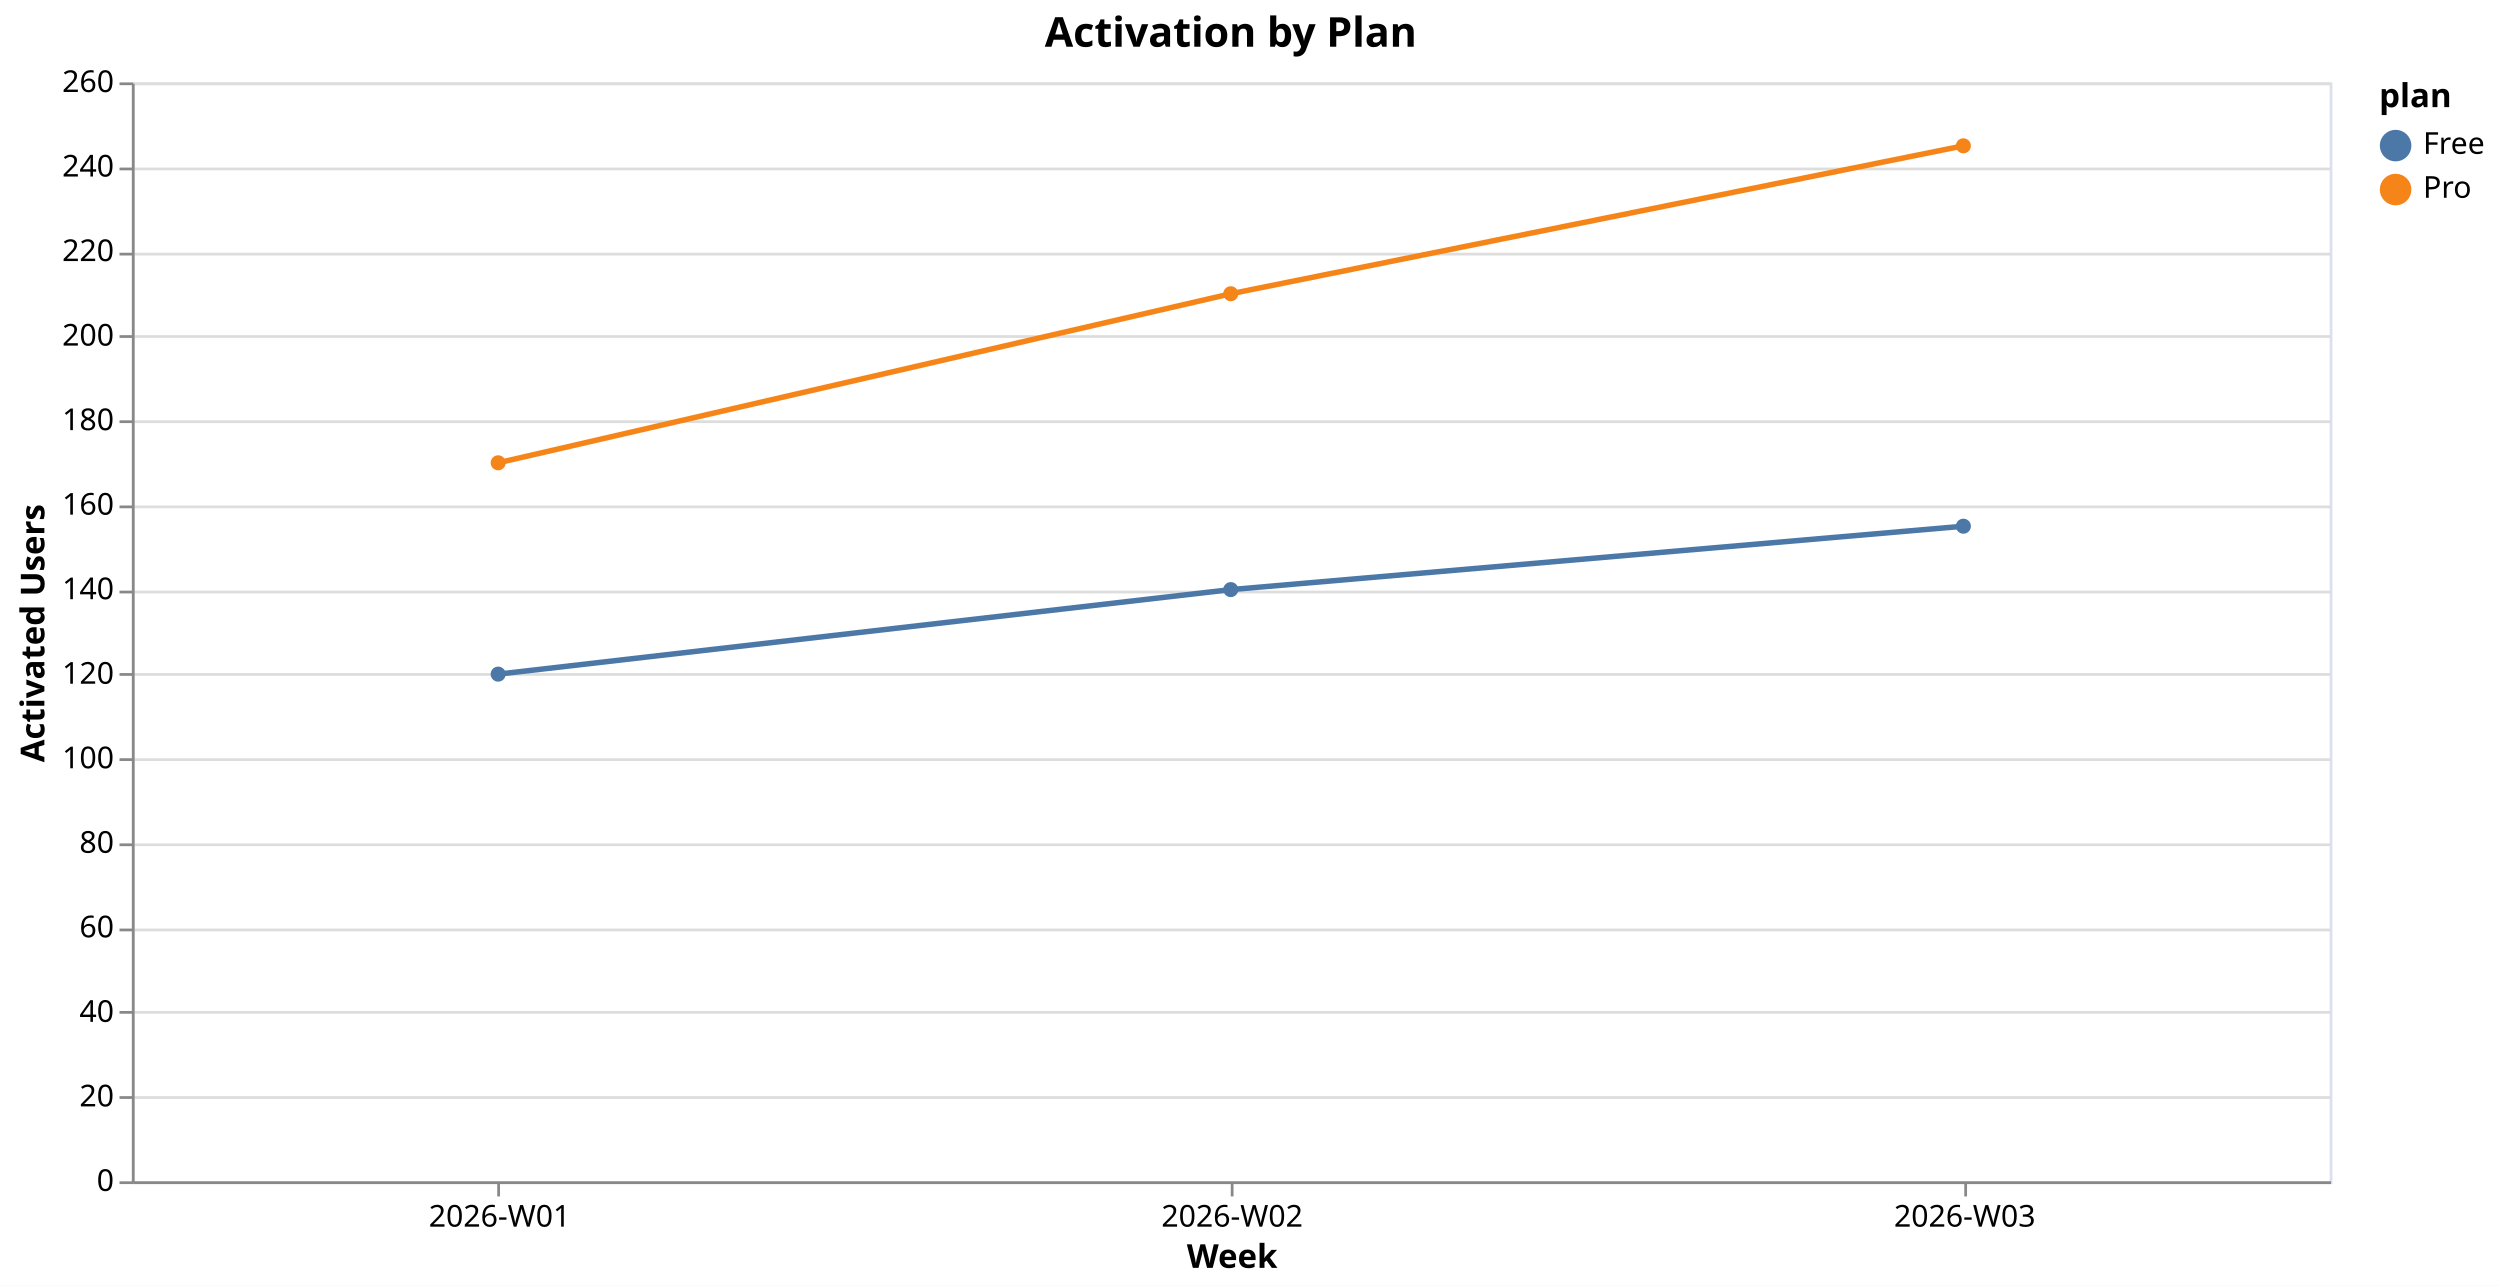
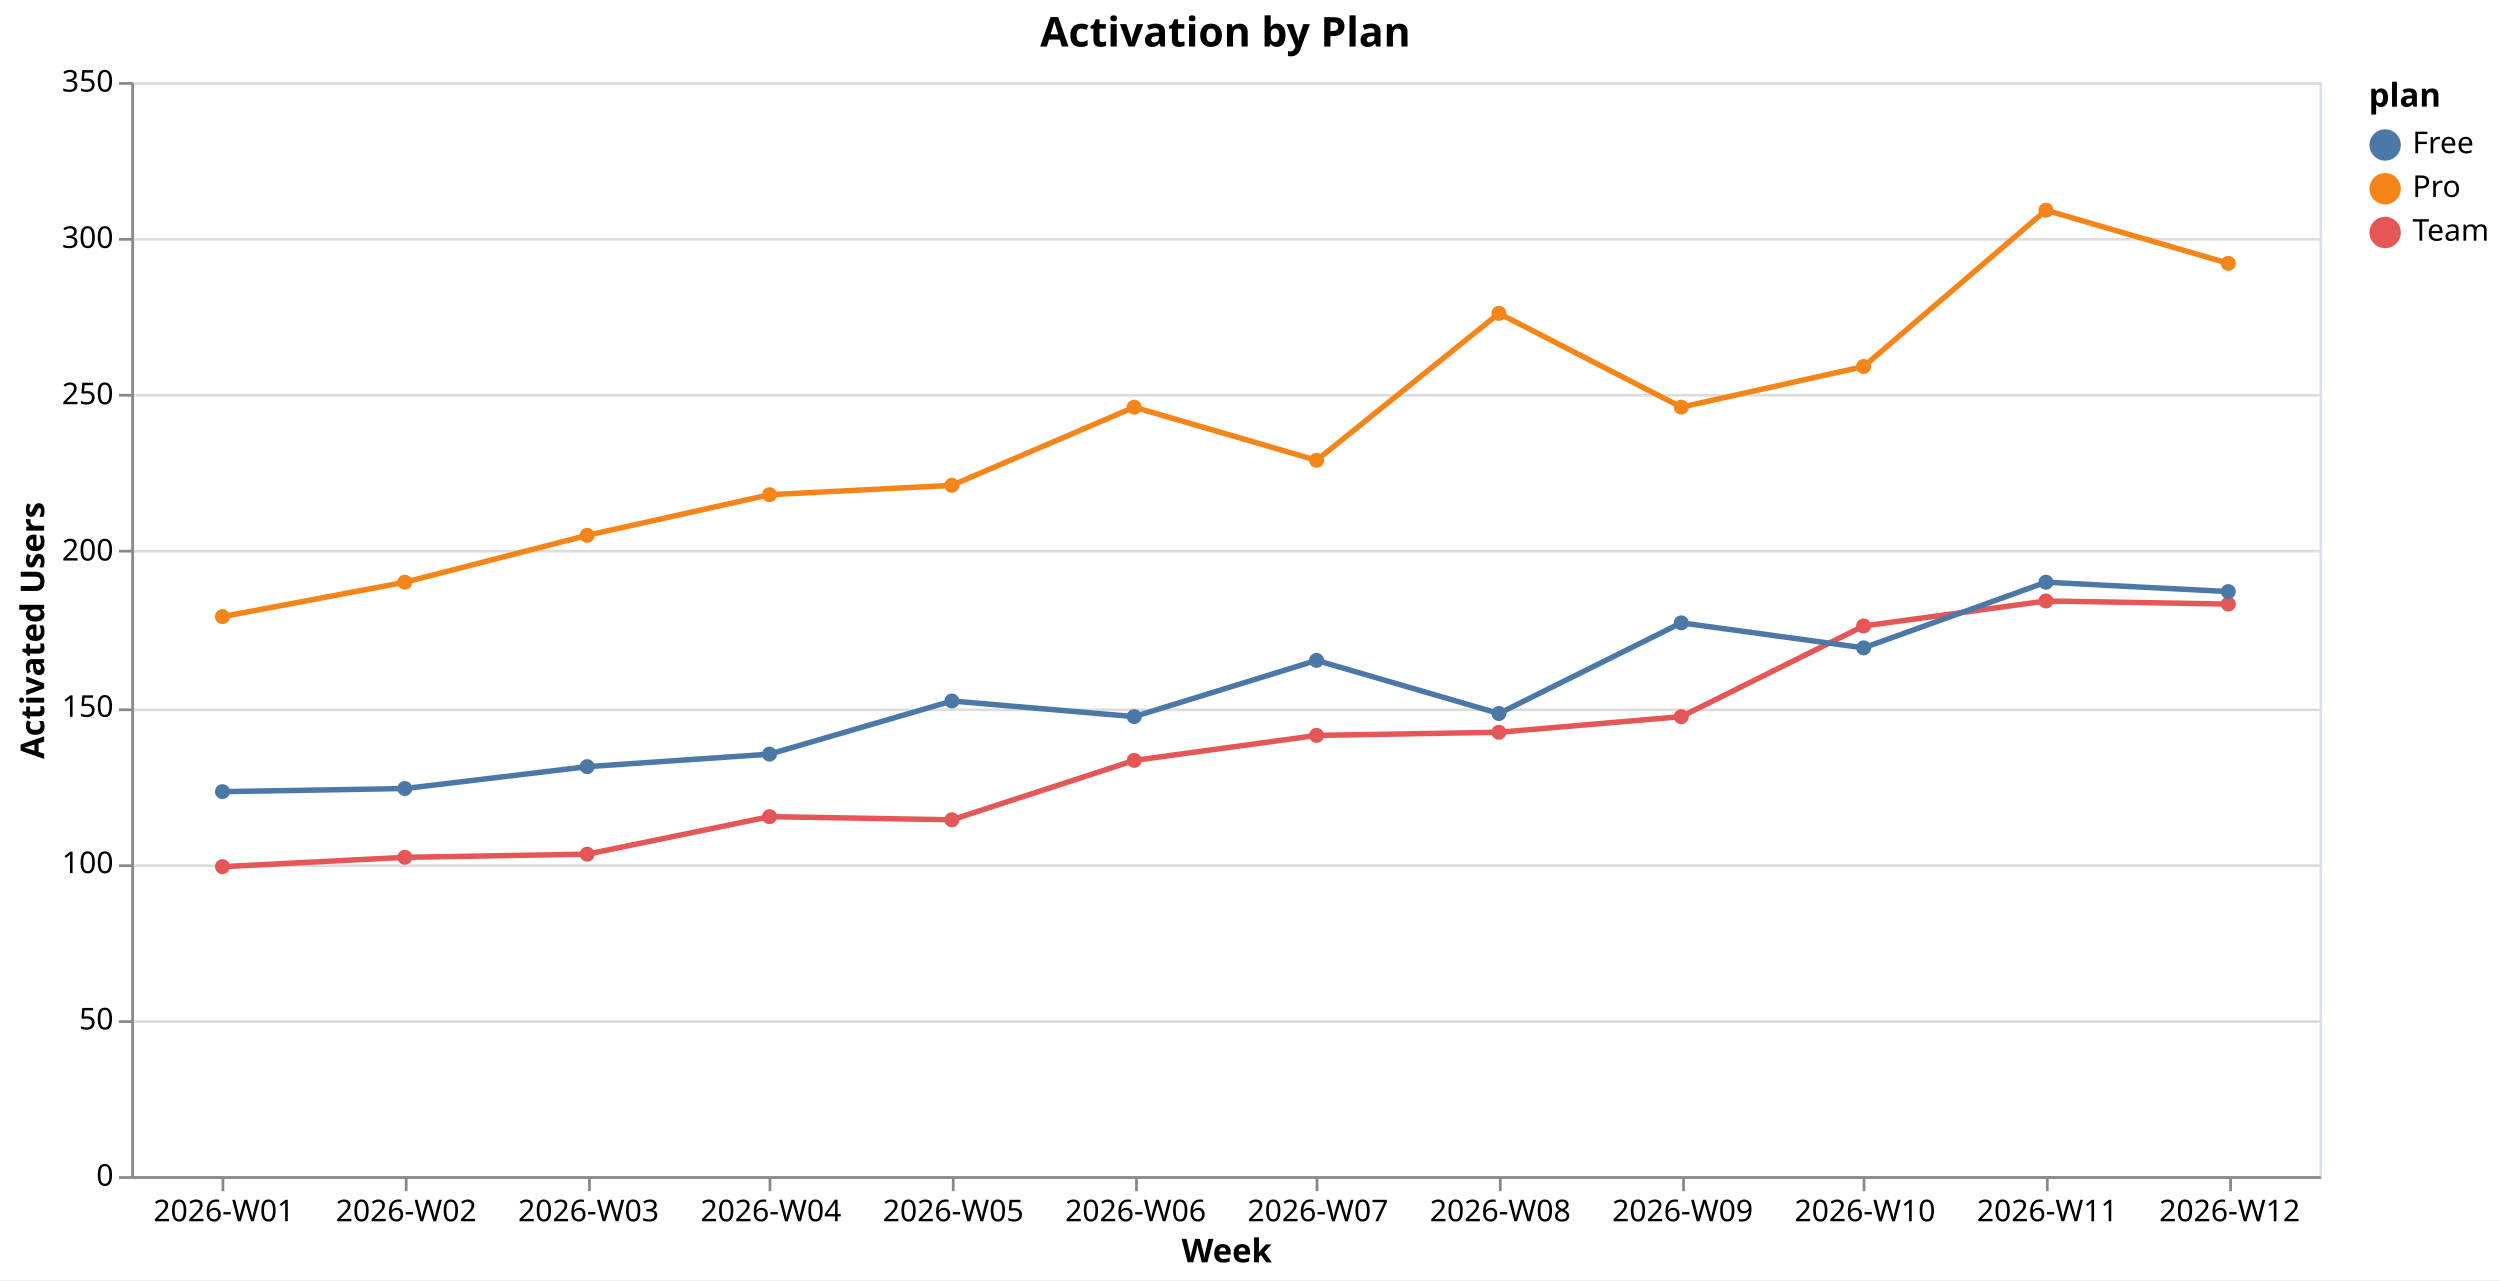
- <svg xmlns="http://www.w3.org/2000/svg" version="1.1" class="marks" width="910" height="468" viewBox="0 0 910 468">
+ <svg xmlns="http://www.w3.org/2000/svg" version="1.1" class="marks" width="914" height="468" viewBox="0 0 914 468">
  <style>@font-face{font-family:'Hanken Grotesk';src:url('../assets/fonts/HankenGrotesk-Regular.ttf') format('truetype');font-weight:400;font-style:normal;}@font-face{font-family:'Hanken Grotesk';src:url('../assets/fonts/HankenGrotesk-Medium.ttf') format('truetype');font-weight:500;font-style:normal;}@font-face{font-family:'Hanken Grotesk';src:url('../assets/fonts/HankenGrotesk-SemiBold.ttf') format('truetype');font-weight:600;font-style:normal;}@font-face{font-family:'Hanken Grotesk';src:url('../assets/fonts/HankenGrotesk-Bold.ttf') format('truetype');font-weight:700;font-style:normal;}</style>
-   <rect width="910" height="468" fill="white" />
+   <rect width="914" height="468" fill="white" />
  <g fill="none" stroke-miterlimit="10" transform="translate(48,30)">
    <g class="mark-group role-frame root" role="graphics-object" aria-roledescription="group mark container">
      <g transform="translate(0,0)">
        <path class="background" aria-hidden="true" d="M0.5,0.5h800v400h-800Z" stroke="#d9e2ec" />
        <g>
          <g class="mark-group role-axis" aria-hidden="true">
            <g transform="translate(0.5,0.5)">
              <path class="background" aria-hidden="true" d="M0,0h0v0h0Z" pointer-events="none" />
              <g>
                <g class="mark-rule role-axis-grid" pointer-events="none">
                  <line transform="translate(0,400)" x2="800" y2="0" stroke="#ddd" stroke-width="1" opacity="1" />
-                   <line transform="translate(0,369)" x2="800" y2="0" stroke="#ddd" stroke-width="1" opacity="1" />
-                   <line transform="translate(0,338)" x2="800" y2="0" stroke="#ddd" stroke-width="1" opacity="1" />
-                   <line transform="translate(0,308)" x2="800" y2="0" stroke="#ddd" stroke-width="1" opacity="1" />
-                   <line transform="translate(0,277)" x2="800" y2="0" stroke="#ddd" stroke-width="1" opacity="1" />
-                   <line transform="translate(0,246)" x2="800" y2="0" stroke="#ddd" stroke-width="1" opacity="1" />
-                   <line transform="translate(0,215)" x2="800" y2="0" stroke="#ddd" stroke-width="1" opacity="1" />
-                   <line transform="translate(0,185)" x2="800" y2="0" stroke="#ddd" stroke-width="1" opacity="1" />
-                   <line transform="translate(0,154)" x2="800" y2="0" stroke="#ddd" stroke-width="1" opacity="1" />
-                   <line transform="translate(0,123)" x2="800" y2="0" stroke="#ddd" stroke-width="1" opacity="1" />
-                   <line transform="translate(0,92)" x2="800" y2="0" stroke="#ddd" stroke-width="1" opacity="1" />
-                   <line transform="translate(0,62)" x2="800" y2="0" stroke="#ddd" stroke-width="1" opacity="1" />
-                   <line transform="translate(0,31)" x2="800" y2="0" stroke="#ddd" stroke-width="1" opacity="1" />
+                   <line transform="translate(0,343)" x2="800" y2="0" stroke="#ddd" stroke-width="1" opacity="1" />
+                   <line transform="translate(0,286)" x2="800" y2="0" stroke="#ddd" stroke-width="1" opacity="1" />
+                   <line transform="translate(0,229)" x2="800" y2="0" stroke="#ddd" stroke-width="1" opacity="1" />
+                   <line transform="translate(0,171)" x2="800" y2="0" stroke="#ddd" stroke-width="1" opacity="1" />
+                   <line transform="translate(0,114)" x2="800" y2="0" stroke="#ddd" stroke-width="1" opacity="1" />
+                   <line transform="translate(0,57)" x2="800" y2="0" stroke="#ddd" stroke-width="1" opacity="1" />
                  <line transform="translate(0,0)" x2="800" y2="0" stroke="#ddd" stroke-width="1" opacity="1" />
                </g>
              </g>
              <path class="foreground" aria-hidden="true" d="" pointer-events="none" display="none" />
            </g>
          </g>
-           <g class="mark-group role-axis" role="graphics-symbol" aria-roledescription="axis" aria-label="X-axis titled 'Week' for a discrete scale with 3 values: 2026-W01, 2026-W02, 2026-W03">
+           <g class="mark-group role-axis" role="graphics-symbol" aria-roledescription="axis" aria-label="X-axis titled 'Week' for a discrete scale with 12 values: 2026-W01, 2026-W02, 2026-W03, 2026-W04, 2026-W05, ending with 2026-W12">
            <g transform="translate(0.5,400.5)">
              <path class="background" aria-hidden="true" d="M0,0h0v0h0Z" pointer-events="none" />
              <g>
                <g class="mark-rule role-axis-tick" pointer-events="none">
-                   <line transform="translate(133,0)" x2="0" y2="5" stroke="#888" stroke-width="1" opacity="1" />
-                   <line transform="translate(400,0)" x2="0" y2="5" stroke="#888" stroke-width="1" opacity="1" />
-                   <line transform="translate(667,0)" x2="0" y2="5" stroke="#888" stroke-width="1" opacity="1" />
+                   <line transform="translate(33,0)" x2="0" y2="5" stroke="#888" stroke-width="1" opacity="1" />
+                   <line transform="translate(100,0)" x2="0" y2="5" stroke="#888" stroke-width="1" opacity="1" />
+                   <line transform="translate(167,0)" x2="0" y2="5" stroke="#888" stroke-width="1" opacity="1" />
+                   <line transform="translate(233,0)" x2="0" y2="5" stroke="#888" stroke-width="1" opacity="1" />
+                   <line transform="translate(300,0)" x2="0" y2="5" stroke="#888" stroke-width="1" opacity="1" />
+                   <line transform="translate(367,0)" x2="0" y2="5" stroke="#888" stroke-width="1" opacity="1" />
+                   <line transform="translate(433,0)" x2="0" y2="5" stroke="#888" stroke-width="1" opacity="1" />
+                   <line transform="translate(500,0)" x2="0" y2="5" stroke="#888" stroke-width="1" opacity="1" />
+                   <line transform="translate(567,0)" x2="0" y2="5" stroke="#888" stroke-width="1" opacity="1" />
+                   <line transform="translate(633,0)" x2="0" y2="5" stroke="#888" stroke-width="1" opacity="1" />
+                   <line transform="translate(700,0)" x2="0" y2="5" stroke="#888" stroke-width="1" opacity="1" />
+                   <line transform="translate(767,0)" x2="0" y2="5" stroke="#888" stroke-width="1" opacity="1" />
                </g>
                <g class="mark-text role-axis-label" pointer-events="none">
-                   <text text-anchor="middle" transform="translate(133.3333,16)" font-family="Hanken Grotesk" font-size="11px" fill="#000" opacity="1">2026-W01</text>
-                   <text text-anchor="middle" transform="translate(400,16)" font-family="Hanken Grotesk" font-size="11px" fill="#000" opacity="1">2026-W02</text>
-                   <text text-anchor="middle" transform="translate(666.6667,16)" font-family="Hanken Grotesk" font-size="11px" fill="#000" opacity="1">2026-W03</text>
+                   <text text-anchor="middle" transform="translate(33.33333,16)" font-family="Hanken Grotesk" font-size="11px" fill="#000" opacity="1">2026-W01</text>
+                   <text text-anchor="middle" transform="translate(100,16)" font-family="Hanken Grotesk" font-size="11px" fill="#000" opacity="1">2026-W02</text>
+                   <text text-anchor="middle" transform="translate(166.6667,16)" font-family="Hanken Grotesk" font-size="11px" fill="#000" opacity="1">2026-W03</text>
+                   <text text-anchor="middle" transform="translate(233.3333,16)" font-family="Hanken Grotesk" font-size="11px" fill="#000" opacity="1">2026-W04</text>
+                   <text text-anchor="middle" transform="translate(300,16)" font-family="Hanken Grotesk" font-size="11px" fill="#000" opacity="1">2026-W05</text>
+                   <text text-anchor="middle" transform="translate(366.6667,16)" font-family="Hanken Grotesk" font-size="11px" fill="#000" opacity="1">2026-W06</text>
+                   <text text-anchor="middle" transform="translate(433.3333,16)" font-family="Hanken Grotesk" font-size="11px" fill="#000" opacity="1">2026-W07</text>
+                   <text text-anchor="middle" transform="translate(500,16)" font-family="Hanken Grotesk" font-size="11px" fill="#000" opacity="1">2026-W08</text>
+                   <text text-anchor="middle" transform="translate(566.6667,16)" font-family="Hanken Grotesk" font-size="11px" fill="#000" opacity="1">2026-W09</text>
+                   <text text-anchor="middle" transform="translate(633.3333,16)" font-family="Hanken Grotesk" font-size="11px" fill="#000" opacity="1">2026-W10</text>
+                   <text text-anchor="middle" transform="translate(700,16)" font-family="Hanken Grotesk" font-size="11px" fill="#000" opacity="1">2026-W11</text>
+                   <text text-anchor="middle" transform="translate(766.6667,16)" font-family="Hanken Grotesk" font-size="11px" fill="#000" opacity="1">2026-W12</text>
                </g>
                <g class="mark-rule role-axis-domain" pointer-events="none">
                  <line transform="translate(0,0)" x2="800" y2="0" stroke="#888" stroke-width="1" opacity="1" />
                </g>
                <g class="mark-text role-axis-title" pointer-events="none">
                  <text text-anchor="middle" transform="translate(400,31)" font-family="Hanken Grotesk" font-size="12px" font-weight="600" fill="#000" opacity="1">Week</text>
                </g>
              </g>
              <path class="foreground" aria-hidden="true" d="" pointer-events="none" display="none" />
            </g>
          </g>
-           <g class="mark-group role-axis" role="graphics-symbol" aria-roledescription="axis" aria-label="Y-axis titled 'Activated Users' for a linear scale with values from 0 to 260">
+           <g class="mark-group role-axis" role="graphics-symbol" aria-roledescription="axis" aria-label="Y-axis titled 'Activated Users' for a linear scale with values from 0 to 350">
            <g transform="translate(0.5,0.5)">
              <path class="background" aria-hidden="true" d="M0,0h0v0h0Z" pointer-events="none" />
              <g>
                <g class="mark-rule role-axis-tick" pointer-events="none">
                  <line transform="translate(0,400)" x2="-5" y2="0" stroke="#888" stroke-width="1" opacity="1" />
-                   <line transform="translate(0,369)" x2="-5" y2="0" stroke="#888" stroke-width="1" opacity="1" />
-                   <line transform="translate(0,338)" x2="-5" y2="0" stroke="#888" stroke-width="1" opacity="1" />
-                   <line transform="translate(0,308)" x2="-5" y2="0" stroke="#888" stroke-width="1" opacity="1" />
-                   <line transform="translate(0,277)" x2="-5" y2="0" stroke="#888" stroke-width="1" opacity="1" />
-                   <line transform="translate(0,246)" x2="-5" y2="0" stroke="#888" stroke-width="1" opacity="1" />
-                   <line transform="translate(0,215)" x2="-5" y2="0" stroke="#888" stroke-width="1" opacity="1" />
-                   <line transform="translate(0,185)" x2="-5" y2="0" stroke="#888" stroke-width="1" opacity="1" />
-                   <line transform="translate(0,154)" x2="-5" y2="0" stroke="#888" stroke-width="1" opacity="1" />
-                   <line transform="translate(0,123)" x2="-5" y2="0" stroke="#888" stroke-width="1" opacity="1" />
-                   <line transform="translate(0,92)" x2="-5" y2="0" stroke="#888" stroke-width="1" opacity="1" />
-                   <line transform="translate(0,62)" x2="-5" y2="0" stroke="#888" stroke-width="1" opacity="1" />
-                   <line transform="translate(0,31)" x2="-5" y2="0" stroke="#888" stroke-width="1" opacity="1" />
+                   <line transform="translate(0,343)" x2="-5" y2="0" stroke="#888" stroke-width="1" opacity="1" />
+                   <line transform="translate(0,286)" x2="-5" y2="0" stroke="#888" stroke-width="1" opacity="1" />
+                   <line transform="translate(0,229)" x2="-5" y2="0" stroke="#888" stroke-width="1" opacity="1" />
+                   <line transform="translate(0,171)" x2="-5" y2="0" stroke="#888" stroke-width="1" opacity="1" />
+                   <line transform="translate(0,114)" x2="-5" y2="0" stroke="#888" stroke-width="1" opacity="1" />
+                   <line transform="translate(0,57)" x2="-5" y2="0" stroke="#888" stroke-width="1" opacity="1" />
                  <line transform="translate(0,0)" x2="-5" y2="0" stroke="#888" stroke-width="1" opacity="1" />
                </g>
                <g class="mark-text role-axis-label" pointer-events="none">
                  <text text-anchor="end" transform="translate(-7,403)" font-family="Hanken Grotesk" font-size="11px" fill="#000" opacity="1">0</text>
-                   <text text-anchor="end" transform="translate(-7,372.2308)" font-family="Hanken Grotesk" font-size="11px" fill="#000" opacity="1">20</text>
-                   <text text-anchor="end" transform="translate(-7,341.4615)" font-family="Hanken Grotesk" font-size="11px" fill="#000" opacity="1">40</text>
-                   <text text-anchor="end" transform="translate(-7,310.6923)" font-family="Hanken Grotesk" font-size="11px" fill="#000" opacity="1">60</text>
-                   <text text-anchor="end" transform="translate(-7,279.9231)" font-family="Hanken Grotesk" font-size="11px" fill="#000" opacity="1">80</text>
-                   <text text-anchor="end" transform="translate(-7,249.1538)" font-family="Hanken Grotesk" font-size="11px" fill="#000" opacity="1">100</text>
-                   <text text-anchor="end" transform="translate(-7,218.3846)" font-family="Hanken Grotesk" font-size="11px" fill="#000" opacity="1">120</text>
-                   <text text-anchor="end" transform="translate(-7,187.6154)" font-family="Hanken Grotesk" font-size="11px" fill="#000" opacity="1">140</text>
-                   <text text-anchor="end" transform="translate(-7,156.8462)" font-family="Hanken Grotesk" font-size="11px" fill="#000" opacity="1">160</text>
-                   <text text-anchor="end" transform="translate(-7,126.0769)" font-family="Hanken Grotesk" font-size="11px" fill="#000" opacity="1">180</text>
-                   <text text-anchor="end" transform="translate(-7,95.30769)" font-family="Hanken Grotesk" font-size="11px" fill="#000" opacity="1">200</text>
-                   <text text-anchor="end" transform="translate(-7,64.53846)" font-family="Hanken Grotesk" font-size="11px" fill="#000" opacity="1">220</text>
-                   <text text-anchor="end" transform="translate(-7,33.76923)" font-family="Hanken Grotesk" font-size="11px" fill="#000" opacity="1">240</text>
-                   <text text-anchor="end" transform="translate(-7,3)" font-family="Hanken Grotesk" font-size="11px" fill="#000" opacity="1">260</text>
+                   <text text-anchor="end" transform="translate(-7,345.8571)" font-family="Hanken Grotesk" font-size="11px" fill="#000" opacity="1">50</text>
+                   <text text-anchor="end" transform="translate(-7,288.7143)" font-family="Hanken Grotesk" font-size="11px" fill="#000" opacity="1">100</text>
+                   <text text-anchor="end" transform="translate(-7,231.5714)" font-family="Hanken Grotesk" font-size="11px" fill="#000" opacity="1">150</text>
+                   <text text-anchor="end" transform="translate(-7,174.4286)" font-family="Hanken Grotesk" font-size="11px" fill="#000" opacity="1">200</text>
+                   <text text-anchor="end" transform="translate(-7,117.2857)" font-family="Hanken Grotesk" font-size="11px" fill="#000" opacity="1">250</text>
+                   <text text-anchor="end" transform="translate(-7,60.14286)" font-family="Hanken Grotesk" font-size="11px" fill="#000" opacity="1">300</text>
+                   <text text-anchor="end" transform="translate(-7,3)" font-family="Hanken Grotesk" font-size="11px" fill="#000" opacity="1">350</text>
                </g>
                <g class="mark-rule role-axis-domain" pointer-events="none">
                  <line transform="translate(0,400)" x2="0" y2="-400" stroke="#888" stroke-width="1" opacity="1" />
                </g>
                <g class="mark-text role-axis-title" pointer-events="none">
                  <text text-anchor="middle" transform="translate(-29.35303,200) rotate(-90) translate(0,-3)" font-family="Hanken Grotesk" font-size="12px" font-weight="600" fill="#000" opacity="1">Activated Users</text>
                </g>
              </g>
              <path class="foreground" aria-hidden="true" d="" pointer-events="none" display="none" />
            </g>
          </g>
          <g class="mark-group role-scope layer_0_pathgroup" role="graphics-object" aria-roledescription="group mark container">
            <g transform="translate(0,0)">
              <path class="background" aria-hidden="true" d="M0,0h800v400h-800Z" />
              <g>
                <g class="mark-line role-mark layer_0_marks" role="graphics-object" aria-roledescription="line mark container">
-                   <path aria-label="Week: 2026-W01; Activated Users: 170; plan: Pro; week: 2026-W01; activated_users: 170" role="graphics-symbol" aria-roledescription="line mark" d="M133.333,138.462L400,76.923L666.667,23.077" stroke="#f58518" stroke-width="2" opacity="1" />
+                   <path aria-label="Week: 2026-W01; Activated Users: 179; plan: Pro; week: 2026-W01; activated_users: 179" role="graphics-symbol" aria-roledescription="line mark" d="M33.333,195.429L100,182.857L166.667,165.714L233.333,150.857L300,147.429L366.667,118.857L433.333,138.286L500,84.571L566.667,118.857L633.333,104L700,46.857L766.667,66.286" stroke="#f58518" stroke-width="2" opacity="1" />
                </g>
              </g>
              <path class="foreground" aria-hidden="true" d="" display="none" />
            </g>
            <g transform="translate(0,0)">
              <path class="background" aria-hidden="true" d="M0,0h800v400h-800Z" />
              <g>
                <g class="mark-line role-mark layer_0_marks" role="graphics-object" aria-roledescription="line mark container">
-                   <path aria-label="Week: 2026-W01; Activated Users: 120; plan: Free; week: 2026-W01; activated_users: 120" role="graphics-symbol" aria-roledescription="line mark" d="M133.333,215.385L400,184.615L666.667,161.538" stroke="#4c78a8" stroke-width="2" opacity="1" />
+                   <path aria-label="Week: 2026-W01; Activated Users: 99; plan: Team; week: 2026-W01; activated_users: 99" role="graphics-symbol" aria-roledescription="line mark" d="M33.333,286.857L100,283.429L166.667,282.286L233.333,268.571L300,269.714L366.667,248L433.333,238.857L500,237.714L566.667,232L633.333,198.857L700,189.714L766.667,190.857" stroke="#e45756" stroke-width="2" opacity="1" />
                </g>
              </g>
              <path class="foreground" aria-hidden="true" d="" display="none" />
            </g>
+             <g transform="translate(0,0)">
+               <path class="background" aria-hidden="true" d="M0,0h800v400h-800Z" />
+               <g>
+                 <g class="mark-line role-mark layer_0_marks" role="graphics-object" aria-roledescription="line mark container">
+                   <path aria-label="Week: 2026-W01; Activated Users: 123; plan: Free; week: 2026-W01; activated_users: 123" role="graphics-symbol" aria-roledescription="line mark" d="M33.333,259.429L100,258.286L166.667,250.286L233.333,245.714L300,226.286L366.667,232L433.333,211.429L500,230.857L566.667,197.714L633.333,206.857L700,182.857L766.667,186.286" stroke="#4c78a8" stroke-width="2" opacity="1" />
+                 </g>
+               </g>
+               <path class="foreground" aria-hidden="true" d="" display="none" />
+             </g>
          </g>
          <g class="mark-symbol role-mark layer_1_marks" role="graphics-object" aria-roledescription="symbol mark container">
-             <path aria-label="Week: 2026-W01; Activated Users: 170; plan: Pro; week: 2026-W01; activated_users: 170" role="graphics-symbol" aria-roledescription="point" transform="translate(133.3333,138.4615)" d="M2.739,0A2.739,2.739,0,1,1,-2.739,0A2.739,2.739,0,1,1,2.739,0" fill="#f58518" stroke-width="2" opacity="1" />
-             <path aria-label="Week: 2026-W03; Activated Users: 245; plan: Pro; week: 2026-W03; activated_users: 245" role="graphics-symbol" aria-roledescription="point" transform="translate(666.6667,23.07692)" d="M2.739,0A2.739,2.739,0,1,1,-2.739,0A2.739,2.739,0,1,1,2.739,0" fill="#f58518" stroke-width="2" opacity="1" />
-             <path aria-label="Week: 2026-W01; Activated Users: 120; plan: Free; week: 2026-W01; activated_users: 120" role="graphics-symbol" aria-roledescription="point" transform="translate(133.3333,215.3846)" d="M2.739,0A2.739,2.739,0,1,1,-2.739,0A2.739,2.739,0,1,1,2.739,0" fill="#4c78a8" stroke-width="2" opacity="1" />
-             <path aria-label="Week: 2026-W03; Activated Users: 155; plan: Free; week: 2026-W03; activated_users: 155" role="graphics-symbol" aria-roledescription="point" transform="translate(666.6667,161.5385)" d="M2.739,0A2.739,2.739,0,1,1,-2.739,0A2.739,2.739,0,1,1,2.739,0" fill="#4c78a8" stroke-width="2" opacity="1" />
-             <path aria-label="Week: 2026-W02; Activated Users: 210; plan: Pro; week: 2026-W02; activated_users: 210" role="graphics-symbol" aria-roledescription="point" transform="translate(400,76.92308)" d="M2.739,0A2.739,2.739,0,1,1,-2.739,0A2.739,2.739,0,1,1,2.739,0" fill="#f58518" stroke-width="2" opacity="1" />
-             <path aria-label="Week: 2026-W02; Activated Users: 140; plan: Free; week: 2026-W02; activated_users: 140" role="graphics-symbol" aria-roledescription="point" transform="translate(400,184.6154)" d="M2.739,0A2.739,2.739,0,1,1,-2.739,0A2.739,2.739,0,1,1,2.739,0" fill="#4c78a8" stroke-width="2" opacity="1" />
-           </g>
-           <g class="mark-group role-legend" role="graphics-symbol" aria-roledescription="legend" aria-label="Symbol legend titled 'plan' for fill color and stroke color with 2 values: Free, Pro">
+             <path aria-label="Week: 2026-W01; Activated Users: 179; plan: Pro; week: 2026-W01; activated_users: 179" role="graphics-symbol" aria-roledescription="point" transform="translate(33.33333,195.4286)" d="M2.739,0A2.739,2.739,0,1,1,-2.739,0A2.739,2.739,0,1,1,2.739,0" fill="#f58518" stroke-width="2" opacity="1" />
+             <path aria-label="Week: 2026-W01; Activated Users: 99; plan: Team; week: 2026-W01; activated_users: 99" role="graphics-symbol" aria-roledescription="point" transform="translate(33.33333,286.8571)" d="M2.739,0A2.739,2.739,0,1,1,-2.739,0A2.739,2.739,0,1,1,2.739,0" fill="#e45756" stroke-width="2" opacity="1" />
+             <path aria-label="Week: 2026-W03; Activated Users: 205; plan: Pro; week: 2026-W03; activated_users: 205" role="graphics-symbol" aria-roledescription="point" transform="translate(166.6667,165.7143)" d="M2.739,0A2.739,2.739,0,1,1,-2.739,0A2.739,2.739,0,1,1,2.739,0" fill="#f58518" stroke-width="2" opacity="1" />
+             <path aria-label="Week: 2026-W03; Activated Users: 103; plan: Team; week: 2026-W03; activated_users: 103" role="graphics-symbol" aria-roledescription="point" transform="translate(166.6667,282.2857)" d="M2.739,0A2.739,2.739,0,1,1,-2.739,0A2.739,2.739,0,1,1,2.739,0" fill="#e45756" stroke-width="2" opacity="1" />
+             <path aria-label="Week: 2026-W04; Activated Users: 218; plan: Pro; week: 2026-W04; activated_users: 218" role="graphics-symbol" aria-roledescription="point" transform="translate(233.3333,150.8571)" d="M2.739,0A2.739,2.739,0,1,1,-2.739,0A2.739,2.739,0,1,1,2.739,0" fill="#f58518" stroke-width="2" opacity="1" />
+             <path aria-label="Week: 2026-W04; Activated Users: 115; plan: Team; week: 2026-W04; activated_users: 115" role="graphics-symbol" aria-roledescription="point" transform="translate(233.3333,268.5714)" d="M2.739,0A2.739,2.739,0,1,1,-2.739,0A2.739,2.739,0,1,1,2.739,0" fill="#e45756" stroke-width="2" opacity="1" />
+             <path aria-label="Week: 2026-W11; Activated Users: 190; plan: Free; week: 2026-W11; activated_users: 190" role="graphics-symbol" aria-roledescription="point" transform="translate(700,182.8571)" d="M2.739,0A2.739,2.739,0,1,1,-2.739,0A2.739,2.739,0,1,1,2.739,0" fill="#4c78a8" stroke-width="2" opacity="1" />
+             <path aria-label="Week: 2026-W05; Activated Users: 221; plan: Pro; week: 2026-W05; activated_users: 221" role="graphics-symbol" aria-roledescription="point" transform="translate(300,147.4286)" d="M2.739,0A2.739,2.739,0,1,1,-2.739,0A2.739,2.739,0,1,1,2.739,0" fill="#f58518" stroke-width="2" opacity="1" />
+             <path aria-label="Week: 2026-W05; Activated Users: 114; plan: Team; week: 2026-W05; activated_users: 114" role="graphics-symbol" aria-roledescription="point" transform="translate(300,269.7143)" d="M2.739,0A2.739,2.739,0,1,1,-2.739,0A2.739,2.739,0,1,1,2.739,0" fill="#e45756" stroke-width="2" opacity="1" />
+             <path aria-label="Week: 2026-W07; Activated Users: 165; plan: Free; week: 2026-W07; activated_users: 165" role="graphics-symbol" aria-roledescription="point" transform="translate(433.3333,211.4286)" d="M2.739,0A2.739,2.739,0,1,1,-2.739,0A2.739,2.739,0,1,1,2.739,0" fill="#4c78a8" stroke-width="2" opacity="1" />
+             <path aria-label="Week: 2026-W12; Activated Users: 292; plan: Pro; week: 2026-W12; activated_users: 292" role="graphics-symbol" aria-roledescription="point" transform="translate(766.6667,66.28571)" d="M2.739,0A2.739,2.739,0,1,1,-2.739,0A2.739,2.739,0,1,1,2.739,0" fill="#f58518" stroke-width="2" opacity="1" />
+             <path aria-label="Week: 2026-W12; Activated Users: 183; plan: Team; week: 2026-W12; activated_users: 183" role="graphics-symbol" aria-roledescription="point" transform="translate(766.6667,190.8571)" d="M2.739,0A2.739,2.739,0,1,1,-2.739,0A2.739,2.739,0,1,1,2.739,0" fill="#e45756" stroke-width="2" opacity="1" />
+             <path aria-label="Week: 2026-W02; Activated Users: 124; plan: Free; week: 2026-W02; activated_users: 124" role="graphics-symbol" aria-roledescription="point" transform="translate(100,258.2857)" d="M2.739,0A2.739,2.739,0,1,1,-2.739,0A2.739,2.739,0,1,1,2.739,0" fill="#4c78a8" stroke-width="2" opacity="1" />
+             <path aria-label="Week: 2026-W10; Activated Users: 169; plan: Free; week: 2026-W10; activated_users: 169" role="graphics-symbol" aria-roledescription="point" transform="translate(633.3333,206.8571)" d="M2.739,0A2.739,2.739,0,1,1,-2.739,0A2.739,2.739,0,1,1,2.739,0" fill="#4c78a8" stroke-width="2" opacity="1" />
+             <path aria-label="Week: 2026-W06; Activated Users: 246; plan: Pro; week: 2026-W06; activated_users: 246" role="graphics-symbol" aria-roledescription="point" transform="translate(366.6667,118.8571)" d="M2.739,0A2.739,2.739,0,1,1,-2.739,0A2.739,2.739,0,1,1,2.739,0" fill="#f58518" stroke-width="2" opacity="1" />
+             <path aria-label="Week: 2026-W06; Activated Users: 133; plan: Team; week: 2026-W06; activated_users: 133" role="graphics-symbol" aria-roledescription="point" transform="translate(366.6667,248)" d="M2.739,0A2.739,2.739,0,1,1,-2.739,0A2.739,2.739,0,1,1,2.739,0" fill="#e45756" stroke-width="2" opacity="1" />
+             <path aria-label="Week: 2026-W08; Activated Users: 148; plan: Free; week: 2026-W08; activated_users: 148" role="graphics-symbol" aria-roledescription="point" transform="translate(500,230.8571)" d="M2.739,0A2.739,2.739,0,1,1,-2.739,0A2.739,2.739,0,1,1,2.739,0" fill="#4c78a8" stroke-width="2" opacity="1" />
+             <path aria-label="Week: 2026-W09; Activated Users: 246; plan: Pro; week: 2026-W09; activated_users: 246" role="graphics-symbol" aria-roledescription="point" transform="translate(566.6667,118.8571)" d="M2.739,0A2.739,2.739,0,1,1,-2.739,0A2.739,2.739,0,1,1,2.739,0" fill="#f58518" stroke-width="2" opacity="1" />
+             <path aria-label="Week: 2026-W09; Activated Users: 147; plan: Team; week: 2026-W09; activated_users: 147" role="graphics-symbol" aria-roledescription="point" transform="translate(566.6667,232)" d="M2.739,0A2.739,2.739,0,1,1,-2.739,0A2.739,2.739,0,1,1,2.739,0" fill="#e45756" stroke-width="2" opacity="1" />
+             <path aria-label="Week: 2026-W06; Activated Users: 147; plan: Free; week: 2026-W06; activated_users: 147" role="graphics-symbol" aria-roledescription="point" transform="translate(366.6667,232)" d="M2.739,0A2.739,2.739,0,1,1,-2.739,0A2.739,2.739,0,1,1,2.739,0" fill="#4c78a8" stroke-width="2" opacity="1" />
+             <path aria-label="Week: 2026-W08; Activated Users: 276; plan: Pro; week: 2026-W08; activated_users: 276" role="graphics-symbol" aria-roledescription="point" transform="translate(500,84.57143)" d="M2.739,0A2.739,2.739,0,1,1,-2.739,0A2.739,2.739,0,1,1,2.739,0" fill="#f58518" stroke-width="2" opacity="1" />
+             <path aria-label="Week: 2026-W08; Activated Users: 142; plan: Team; week: 2026-W08; activated_users: 142" role="graphics-symbol" aria-roledescription="point" transform="translate(500,237.7143)" d="M2.739,0A2.739,2.739,0,1,1,-2.739,0A2.739,2.739,0,1,1,2.739,0" fill="#e45756" stroke-width="2" opacity="1" />
+             <path aria-label="Week: 2026-W09; Activated Users: 177; plan: Free; week: 2026-W09; activated_users: 177" role="graphics-symbol" aria-roledescription="point" transform="translate(566.6667,197.7143)" d="M2.739,0A2.739,2.739,0,1,1,-2.739,0A2.739,2.739,0,1,1,2.739,0" fill="#4c78a8" stroke-width="2" opacity="1" />
+             <path aria-label="Week: 2026-W01; Activated Users: 123; plan: Free; week: 2026-W01; activated_users: 123" role="graphics-symbol" aria-roledescription="point" transform="translate(33.33333,259.4286)" d="M2.739,0A2.739,2.739,0,1,1,-2.739,0A2.739,2.739,0,1,1,2.739,0" fill="#4c78a8" stroke-width="2" opacity="1" />
+             <path aria-label="Week: 2026-W03; Activated Users: 131; plan: Free; week: 2026-W03; activated_users: 131" role="graphics-symbol" aria-roledescription="point" transform="translate(166.6667,250.2857)" d="M2.739,0A2.739,2.739,0,1,1,-2.739,0A2.739,2.739,0,1,1,2.739,0" fill="#4c78a8" stroke-width="2" opacity="1" />
+             <path aria-label="Week: 2026-W05; Activated Users: 152; plan: Free; week: 2026-W05; activated_users: 152" role="graphics-symbol" aria-roledescription="point" transform="translate(300,226.2857)" d="M2.739,0A2.739,2.739,0,1,1,-2.739,0A2.739,2.739,0,1,1,2.739,0" fill="#4c78a8" stroke-width="2" opacity="1" />
+             <path aria-label="Week: 2026-W07; Activated Users: 229; plan: Pro; week: 2026-W07; activated_users: 229" role="graphics-symbol" aria-roledescription="point" transform="translate(433.3333,138.2857)" d="M2.739,0A2.739,2.739,0,1,1,-2.739,0A2.739,2.739,0,1,1,2.739,0" fill="#f58518" stroke-width="2" opacity="1" />
+             <path aria-label="Week: 2026-W07; Activated Users: 141; plan: Team; week: 2026-W07; activated_users: 141" role="graphics-symbol" aria-roledescription="point" transform="translate(433.3333,238.8571)" d="M2.739,0A2.739,2.739,0,1,1,-2.739,0A2.739,2.739,0,1,1,2.739,0" fill="#e45756" stroke-width="2" opacity="1" />
+             <path aria-label="Week: 2026-W12; Activated Users: 187; plan: Free; week: 2026-W12; activated_users: 187" role="graphics-symbol" aria-roledescription="point" transform="translate(766.6667,186.2857)" d="M2.739,0A2.739,2.739,0,1,1,-2.739,0A2.739,2.739,0,1,1,2.739,0" fill="#4c78a8" stroke-width="2" opacity="1" />
+             <path aria-label="Week: 2026-W04; Activated Users: 135; plan: Free; week: 2026-W04; activated_users: 135" role="graphics-symbol" aria-roledescription="point" transform="translate(233.3333,245.7143)" d="M2.739,0A2.739,2.739,0,1,1,-2.739,0A2.739,2.739,0,1,1,2.739,0" fill="#4c78a8" stroke-width="2" opacity="1" />
+             <path aria-label="Week: 2026-W11; Activated Users: 309; plan: Pro; week: 2026-W11; activated_users: 309" role="graphics-symbol" aria-roledescription="point" transform="translate(700,46.85714)" d="M2.739,0A2.739,2.739,0,1,1,-2.739,0A2.739,2.739,0,1,1,2.739,0" fill="#f58518" stroke-width="2" opacity="1" />
+             <path aria-label="Week: 2026-W11; Activated Users: 184; plan: Team; week: 2026-W11; activated_users: 184" role="graphics-symbol" aria-roledescription="point" transform="translate(700,189.7143)" d="M2.739,0A2.739,2.739,0,1,1,-2.739,0A2.739,2.739,0,1,1,2.739,0" fill="#e45756" stroke-width="2" opacity="1" />
+             <path aria-label="Week: 2026-W02; Activated Users: 190; plan: Pro; week: 2026-W02; activated_users: 190" role="graphics-symbol" aria-roledescription="point" transform="translate(100,182.8571)" d="M2.739,0A2.739,2.739,0,1,1,-2.739,0A2.739,2.739,0,1,1,2.739,0" fill="#f58518" stroke-width="2" opacity="1" />
+             <path aria-label="Week: 2026-W02; Activated Users: 102; plan: Team; week: 2026-W02; activated_users: 102" role="graphics-symbol" aria-roledescription="point" transform="translate(100,283.4286)" d="M2.739,0A2.739,2.739,0,1,1,-2.739,0A2.739,2.739,0,1,1,2.739,0" fill="#e45756" stroke-width="2" opacity="1" />
+             <path aria-label="Week: 2026-W10; Activated Users: 259; plan: Pro; week: 2026-W10; activated_users: 259" role="graphics-symbol" aria-roledescription="point" transform="translate(633.3333,104)" d="M2.739,0A2.739,2.739,0,1,1,-2.739,0A2.739,2.739,0,1,1,2.739,0" fill="#f58518" stroke-width="2" opacity="1" />
+             <path aria-label="Week: 2026-W10; Activated Users: 176; plan: Team; week: 2026-W10; activated_users: 176" role="graphics-symbol" aria-roledescription="point" transform="translate(633.3333,198.8571)" d="M2.739,0A2.739,2.739,0,1,1,-2.739,0A2.739,2.739,0,1,1,2.739,0" fill="#e45756" stroke-width="2" opacity="1" />
+           </g>
+           <g class="mark-group role-legend" role="graphics-symbol" aria-roledescription="legend" aria-label="Symbol legend titled 'plan' for fill color and stroke color with 3 values: Free, Pro, Team">
            <g transform="translate(818,0)">
-               <path class="background" aria-hidden="true" d="M0,0h39v46h-39Z" pointer-events="none" />
+               <path class="background" aria-hidden="true" d="M0,0h43v62h-43Z" pointer-events="none" />
              <g>
                <g class="mark-group role-legend-entry">
                  <g transform="translate(0,17)">
                    <path class="background" aria-hidden="true" d="M0,0h0v0h0Z" pointer-events="none" />
                    <g>
                      <g class="mark-group role-scope plan_legend_entries" role="graphics-object" aria-roledescription="group mark container">
                        <g transform="translate(0,0)">
-                           <path class="background" aria-hidden="true" d="M0,0h38.618v12.5h-38.618Z" opacity="1" />
+                           <path class="background" aria-hidden="true" d="M0,0h42.898v12.5h-42.898Z" opacity="1" />
                          <g>
                            <g class="mark-symbol role-legend-symbol plan_legend_symbols">
                              <path transform="translate(6,6)" d="M5,0A5,5,0,1,1,-5,0A5,5,0,1,1,5,0" fill="#4c78a8" stroke="#4c78a8" stroke-width="1.5" opacity="1" />
                            </g>
                            <g class="mark-text role-legend-label plan_legend_labels">
                              <text text-anchor="start" transform="translate(16,9)" font-family="Hanken Grotesk" font-size="11px" fill="#000" opacity="1">Free</text>
                            </g>
                          </g>
                          <path class="foreground" aria-hidden="true" d="" display="none" />
                        </g>
                        <g transform="translate(0,16)">
-                           <path class="background" aria-hidden="true" d="M0,0h38.618v12.5h-38.618Z" opacity="1" />
+                           <path class="background" aria-hidden="true" d="M0,0h42.898v12.5h-42.898Z" opacity="1" />
                          <g>
                            <g class="mark-symbol role-legend-symbol plan_legend_symbols">
                              <path transform="translate(6,6)" d="M5,0A5,5,0,1,1,-5,0A5,5,0,1,1,5,0" fill="#f58518" stroke="#f58518" stroke-width="1.5" opacity="1" />
                            </g>
                            <g class="mark-text role-legend-label plan_legend_labels">
                              <text text-anchor="start" transform="translate(16,9)" font-family="Hanken Grotesk" font-size="11px" fill="#000" opacity="1">Pro</text>
+                             </g>
+                           </g>
+                           <path class="foreground" aria-hidden="true" d="" display="none" />
+                         </g>
+                         <g transform="translate(0,32)">
+                           <path class="background" aria-hidden="true" d="M0,0h42.898v12.5h-42.898Z" opacity="1" />
+                           <g>
+                             <g class="mark-symbol role-legend-symbol plan_legend_symbols">
+                               <path transform="translate(6,6)" d="M5,0A5,5,0,1,1,-5,0A5,5,0,1,1,5,0" fill="#e45756" stroke="#e45756" stroke-width="1.5" opacity="1" />
+                             </g>
+                             <g class="mark-text role-legend-label plan_legend_labels">
+                               <text text-anchor="start" transform="translate(16,9)" font-family="Hanken Grotesk" font-size="11px" fill="#000" opacity="1">Team</text>
                            </g>
                          </g>
                          <path class="foreground" aria-hidden="true" d="" display="none" />
                        </g>
                      </g>
                    </g>
                    <path class="foreground" aria-hidden="true" d="" pointer-events="none" display="none" />
                  </g>
                </g>
                <g class="mark-text role-legend-title" pointer-events="none">
                  <text text-anchor="start" transform="translate(0,9)" font-family="Hanken Grotesk" font-size="12px" font-weight="600" fill="#000" opacity="1">plan</text>
                </g>
              </g>
              <path class="foreground" aria-hidden="true" d="" pointer-events="none" display="none" />
            </g>
          </g>
          <g class="mark-group role-title">
            <g transform="translate(400,-25)">
              <path class="background" aria-hidden="true" d="M0,0h0v0h0Z" pointer-events="none" />
              <g>
                <g class="mark-text role-title-text" role="graphics-symbol" aria-roledescription="title" aria-label="Title text 'Activation by Plan'" pointer-events="none">
                  <text text-anchor="middle" transform="translate(0,12)" font-family="Hanken Grotesk" font-size="15px" font-weight="600" fill="#000" opacity="1">Activation by Plan</text>
                </g>
              </g>
              <path class="foreground" aria-hidden="true" d="" pointer-events="none" display="none" />
            </g>
          </g>
        </g>
        <path class="foreground" aria-hidden="true" d="" display="none" />
      </g>
    </g>
  </g>
</svg>
